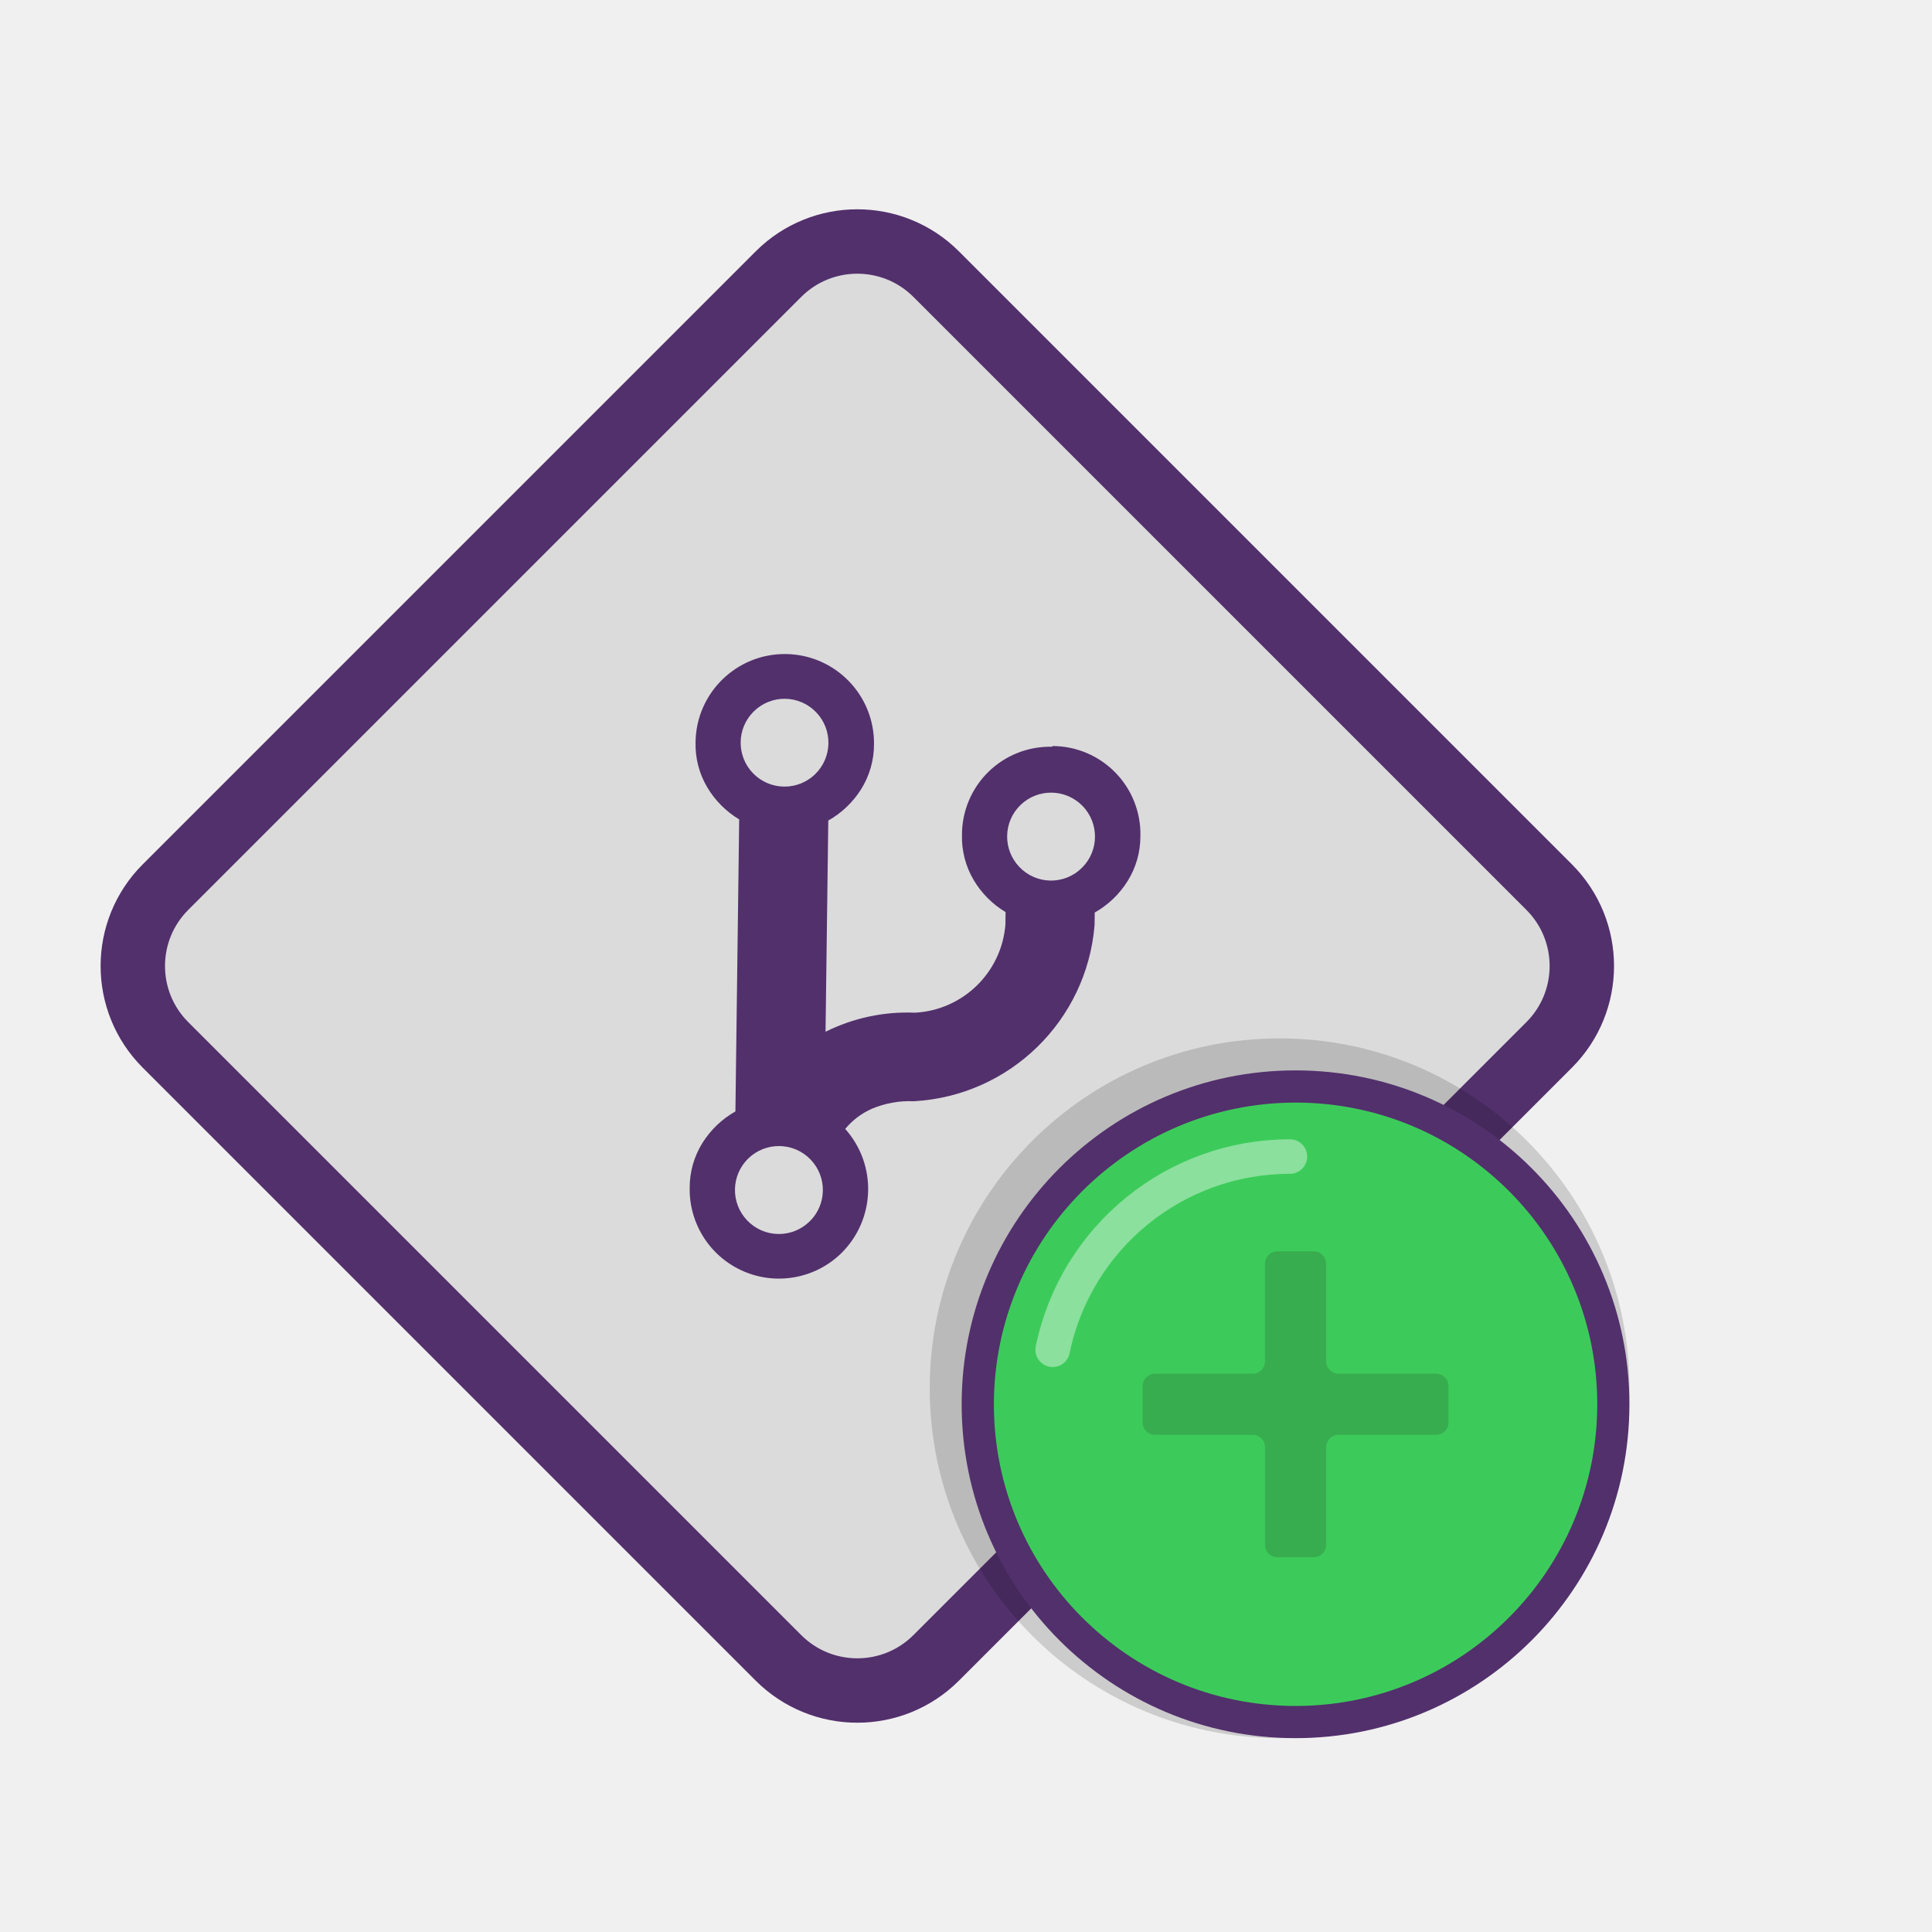
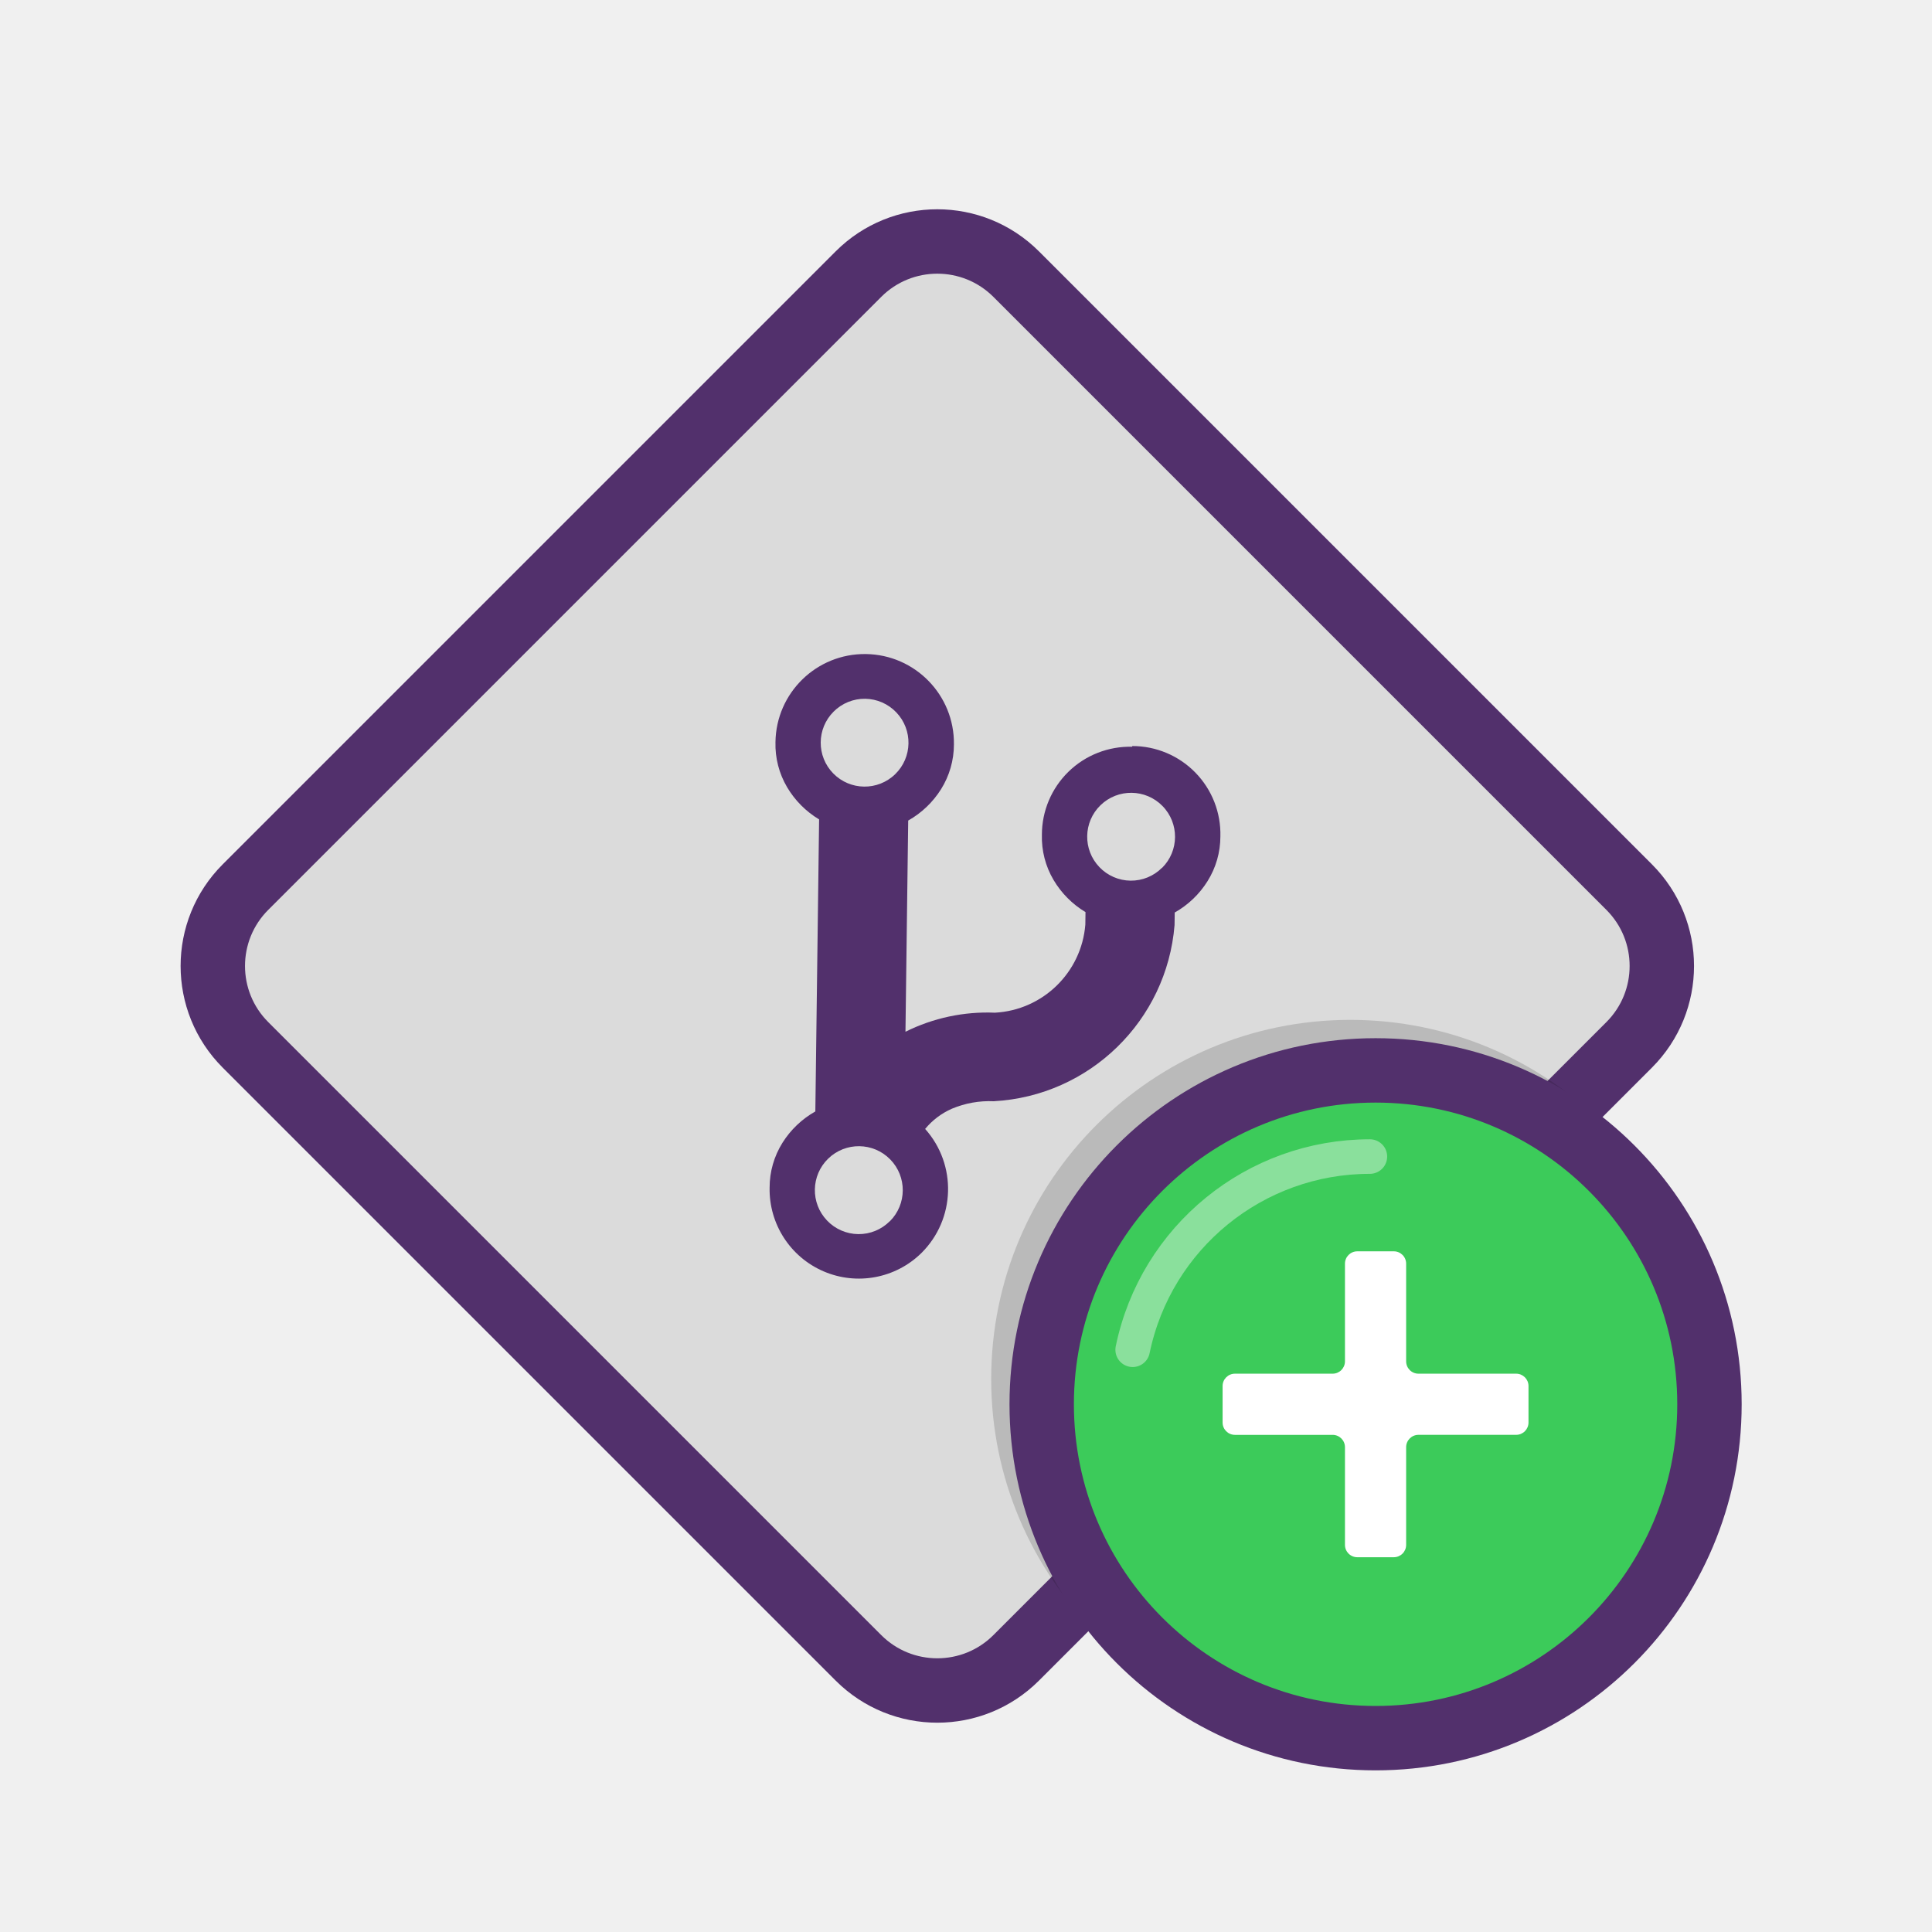
- <svg xmlns="http://www.w3.org/2000/svg" viewBox="0 0 60 60">
-   <g style="isolation:isolate">
-     <g id="Layer_1" data-name="Layer 1">
-       <rect x="9.897" y="13.075" width="33.85" height="33.85" rx="3.465" ry="3.465" transform="translate(28.872 -10.179) rotate(45)" fill="#dbdbdb" stroke="#52306c" stroke-linecap="round" stroke-linejoin="round" stroke-width="2" />
-       <rect width="60" height="60" fill="none" />
-       <g opacity="0.15">
-         <circle cx="39.739" cy="43.114" r="10.866" />
-       </g>
-       <path d="M32.876,23.169a2.734,2.734,0,0,1,2.737,2.807,2.612,2.612,0,0,1-.4,1.391,2.849,2.849,0,0,1-1.018.972l-0.005.39A5.963,5.963,0,0,1,28.577,34.2a3.006,3.006,0,0,0-1.3.232,2.247,2.247,0,0,0-.831.628,2.8,2.8,0,0,1-.114,3.852,2.772,2.772,0,0,1-4.716-2.03,2.617,2.617,0,0,1,.4-1.393,2.865,2.865,0,0,1,1.02-.972l0.117-9.07a2.869,2.869,0,0,1-.994-1,2.612,2.612,0,0,1-.361-1.4,2.771,2.771,0,1,1,5.542.072,2.624,2.624,0,0,1-.4,1.391,2.869,2.869,0,0,1-1.02.973l-0.085,6.559a5.692,5.692,0,0,1,2.779-.592,2.977,2.977,0,0,0,2.807-2.735l0.005-.389a2.865,2.865,0,0,1-.993-1,2.612,2.612,0,0,1-.361-1.4,2.734,2.734,0,0,1,2.805-2.735V23.169ZM23.6,22.1a1.363,1.363,0,1,0,1.948.025A1.359,1.359,0,0,0,23.6,22.1Zm1.744,15.83A1.365,1.365,0,1,0,23.4,37.9,1.359,1.359,0,0,0,25.346,37.926ZM33.8,26.948a1.364,1.364,0,1,0-1.947-.025A1.357,1.357,0,0,0,33.8,26.948Z" transform="translate(-0.197)" fill="#52306c" />
-       <path d="M40.432,53.479A9.869,9.869,0,1,1,50.3,43.61,9.881,9.881,0,0,1,40.432,53.479Z" transform="translate(-0.197)" fill="#3ccb5a" />
-       <path d="M40.432,34.242a9.369,9.369,0,1,1-9.369,9.369,9.38,9.38,0,0,1,9.369-9.369m0-1A10.369,10.369,0,1,0,50.8,43.611,10.369,10.369,0,0,0,40.432,33.242h0Z" transform="translate(-0.197)" fill="#52306c" />
-       <path d="M32.889,41.918a7.522,7.522,0,0,1,7.367-6" transform="translate(-0.197)" fill="none" stroke="#fff" stroke-linecap="round" stroke-linejoin="round" stroke-width="1.073" opacity="0.4" />
-       <path d="M44.8,42.661H41.765a0.383,0.383,0,0,1-.383-0.383V39.244A0.383,0.383,0,0,0,41,38.861H39.865a0.383,0.383,0,0,0-.383.383v3.034a0.383,0.383,0,0,1-.383.383H36.066a0.383,0.383,0,0,0-.383.383v1.134a0.383,0.383,0,0,0,.383.383H39.1a0.383,0.383,0,0,1,.383.383v3.034a0.383,0.383,0,0,0,.383.383H41a0.383,0.383,0,0,0,.383-0.383V44.943a0.383,0.383,0,0,1,.383-0.383H44.8a0.383,0.383,0,0,0,.383-0.383V43.043A0.383,0.383,0,0,0,44.8,42.661Z" transform="translate(-0.197)" fill="#93002a" opacity="0.15" style="mix-blend-mode:multiply" />
-     </g>
+ <svg xmlns="http://www.w3.org/2000/svg" id="Layer_1" data-name="Layer 1" viewBox="0 0 60 60">
+   <rect x="220.184" y="13.075" width="33.85" height="33.85" rx="3.465" ry="3.465" transform="translate(-117.339 -158.875) rotate(45)" fill="#dbdbdb" stroke="#52306c" stroke-linecap="round" stroke-linejoin="round" stroke-width="2" />
+   <rect width="60" height="60" fill="none" />
+   <g opacity="0.15">
+     <circle cx="41.935" cy="42.826" r="11.153" />
  </g>
+   <path d="M243.163,23.169a2.734,2.734,0,0,1,2.737,2.807,2.612,2.612,0,0,1-.4,1.391,2.849,2.849,0,0,1-1.018.972l-0.005.39a5.963,5.963,0,0,1-5.615,5.471,3.006,3.006,0,0,0-1.3.232,2.247,2.247,0,0,0-.831.628,2.8,2.8,0,0,1-.114,3.852,2.772,2.772,0,0,1-4.716-2.03,2.617,2.617,0,0,1,.4-1.393,2.865,2.865,0,0,1,1.02-.972l0.117-9.07a2.869,2.869,0,0,1-.994-1,2.612,2.612,0,0,1-.361-1.4,2.771,2.771,0,1,1,5.542.072,2.624,2.624,0,0,1-.4,1.391,2.869,2.869,0,0,1-1.02.973l-0.085,6.559a5.692,5.692,0,0,1,2.779-.592,2.977,2.977,0,0,0,2.807-2.735l0.005-.389a2.865,2.865,0,0,1-.993-1,2.612,2.612,0,0,1-.361-1.4,2.734,2.734,0,0,1,2.805-2.735V23.169ZM233.889,22.1a1.363,1.363,0,1,0,1.948.025A1.359,1.359,0,0,0,233.889,22.1Zm1.744,15.83a1.365,1.365,0,1,0-1.948-.025A1.359,1.359,0,0,0,235.633,37.926Zm8.456-10.977a1.364,1.364,0,1,0-1.947-.025A1.357,1.357,0,0,0,244.089,26.948Z" transform="translate(-208)" fill="#52306c" />
+   <circle cx="42.72" cy="43.611" r="10.369" fill="#3ccb5a" stroke="#52306c" stroke-linecap="round" stroke-linejoin="round" stroke-width="2" />
+   <path d="M243.176,41.918a7.522,7.522,0,0,1,7.367-6" transform="translate(-208)" fill="none" stroke="#fff" stroke-linecap="round" stroke-linejoin="round" stroke-width="1.073" opacity="0.4" />
+   <path d="M255.086,42.661h-3.034a0.383,0.383,0,0,1-.383-0.383V39.244a0.383,0.383,0,0,0-.383-0.383h-1.134a0.383,0.383,0,0,0-.383.383v3.034a0.383,0.383,0,0,1-.383.383h-3.034a0.383,0.383,0,0,0-.383.383v1.134a0.383,0.383,0,0,0,.383.383h3.034a0.383,0.383,0,0,1,.383.383v3.034a0.383,0.383,0,0,0,.383.383h1.134a0.383,0.383,0,0,0,.383-0.383V44.943a0.383,0.383,0,0,1,.383-0.383h3.034a0.383,0.383,0,0,0,.383-0.383V43.043A0.383,0.383,0,0,0,255.086,42.661Z" transform="translate(-208)" fill="#fff" />
</svg>
